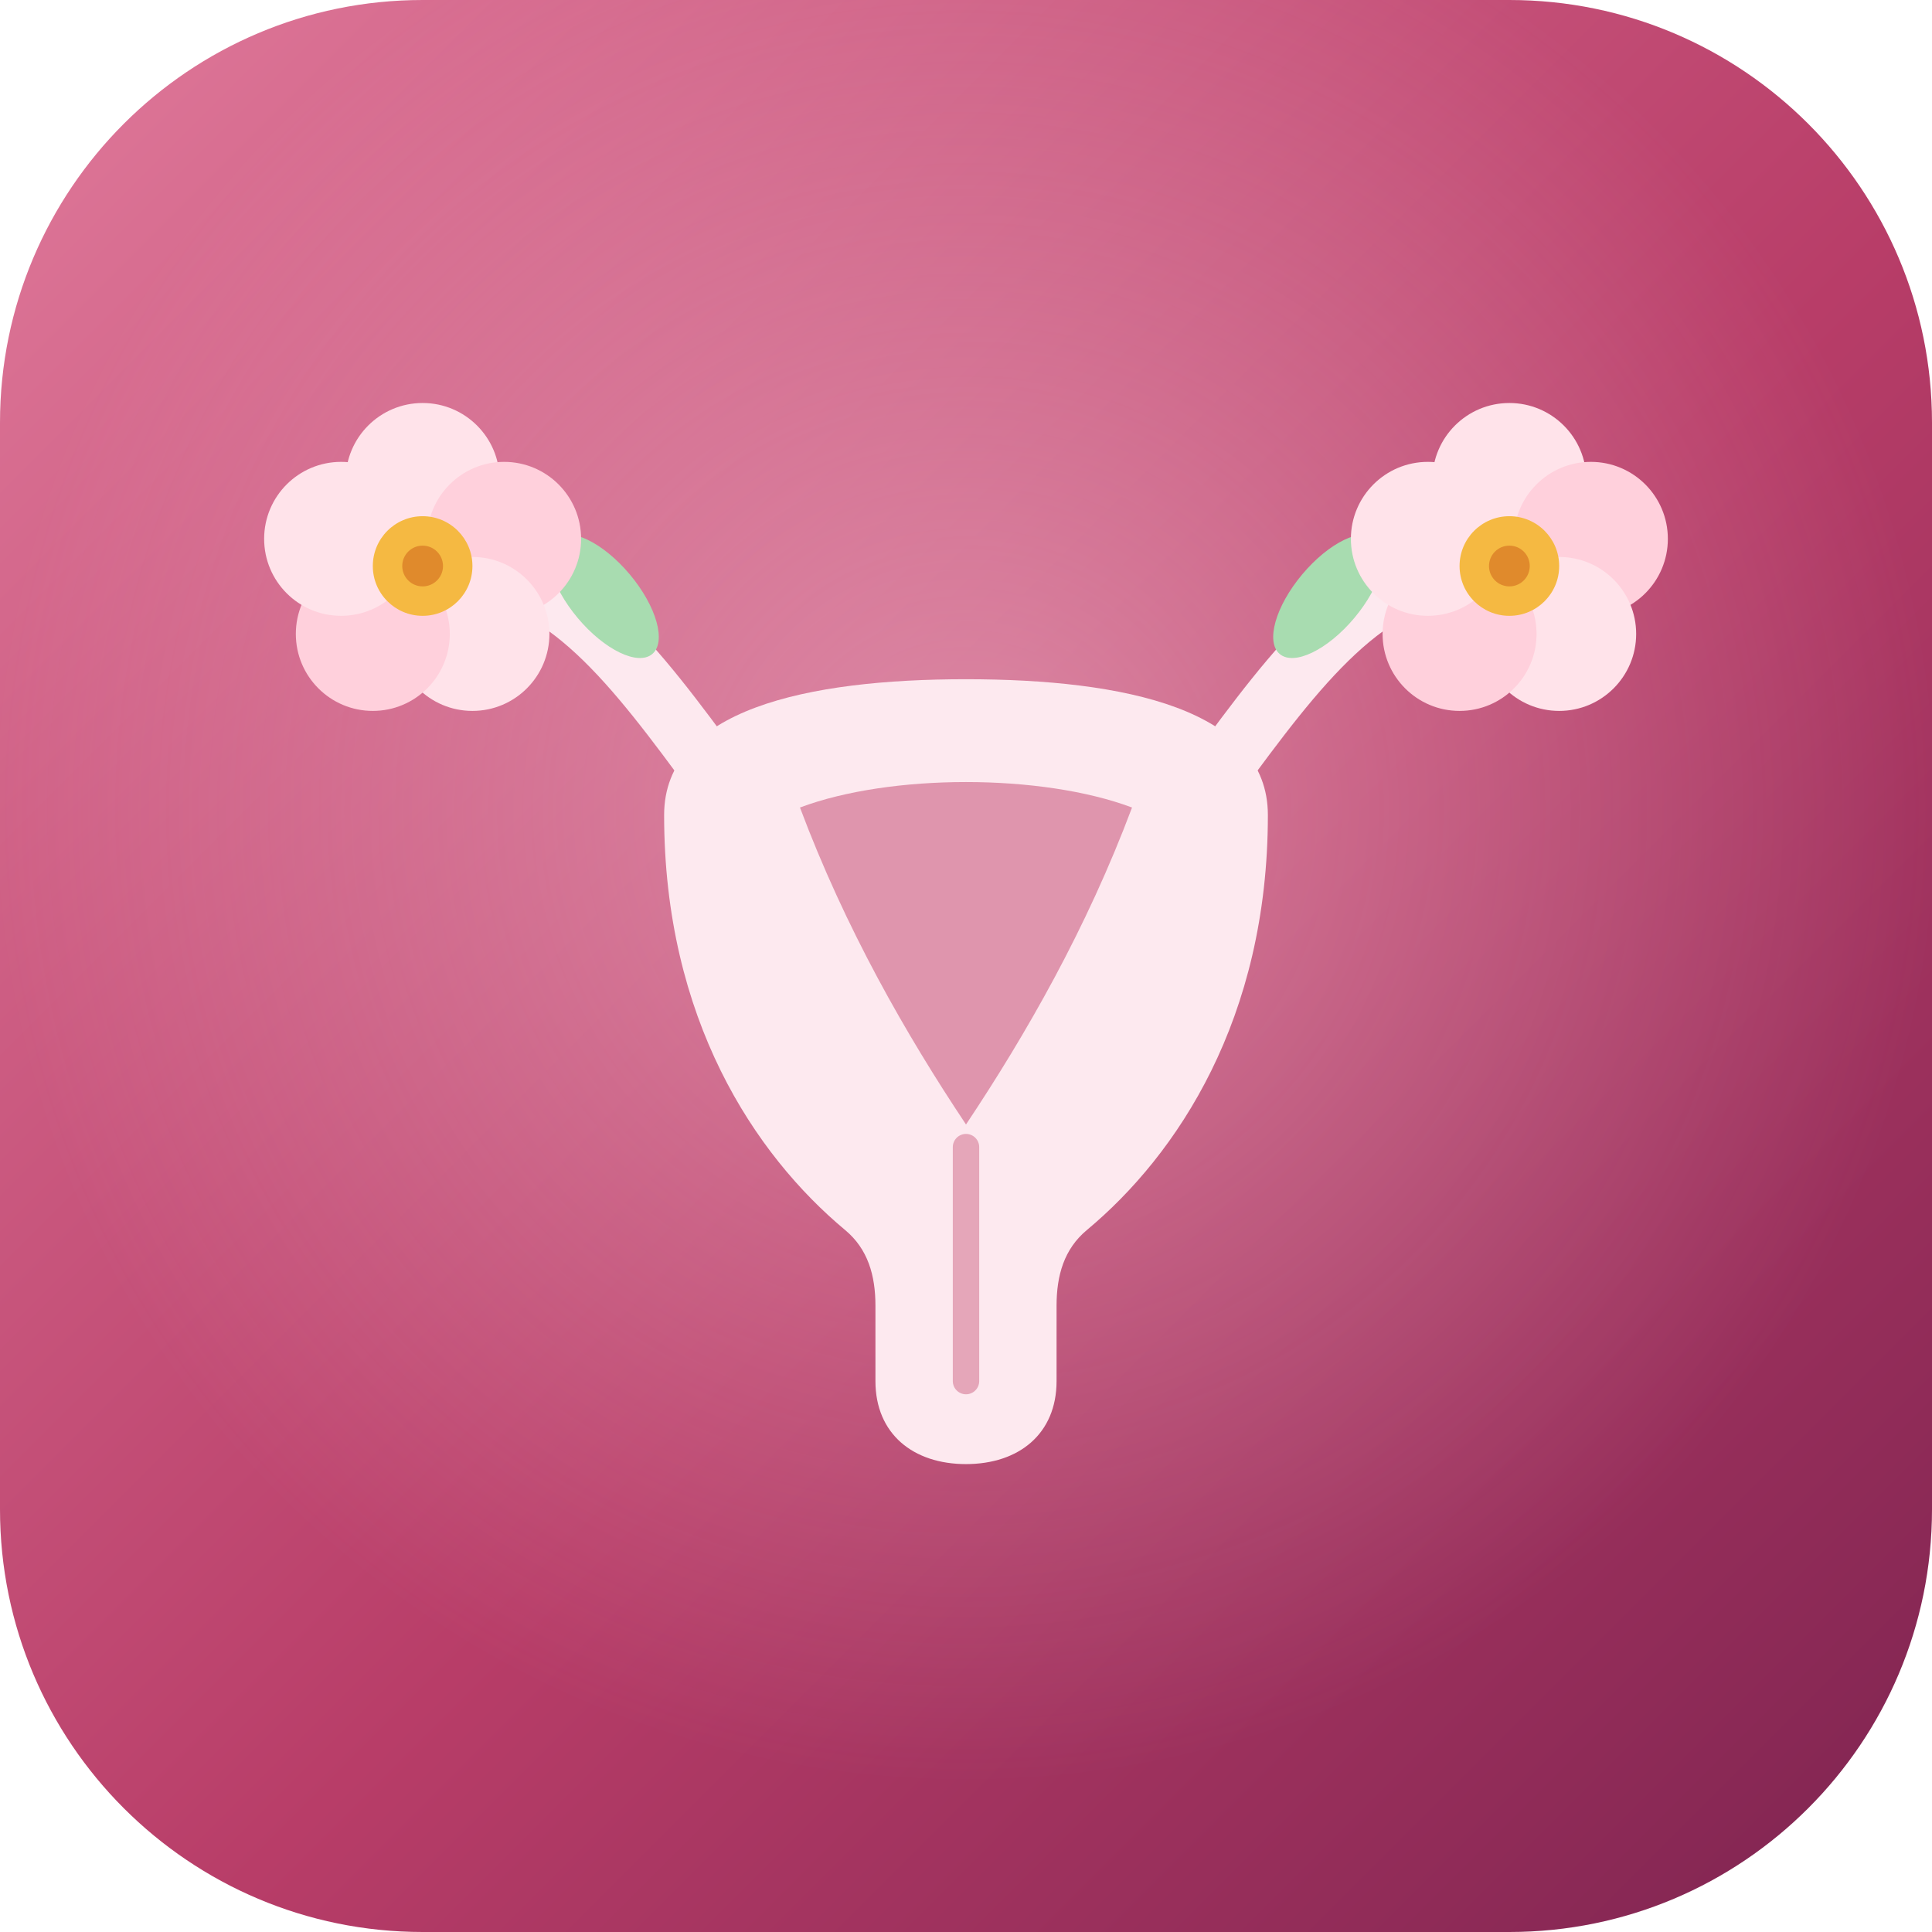
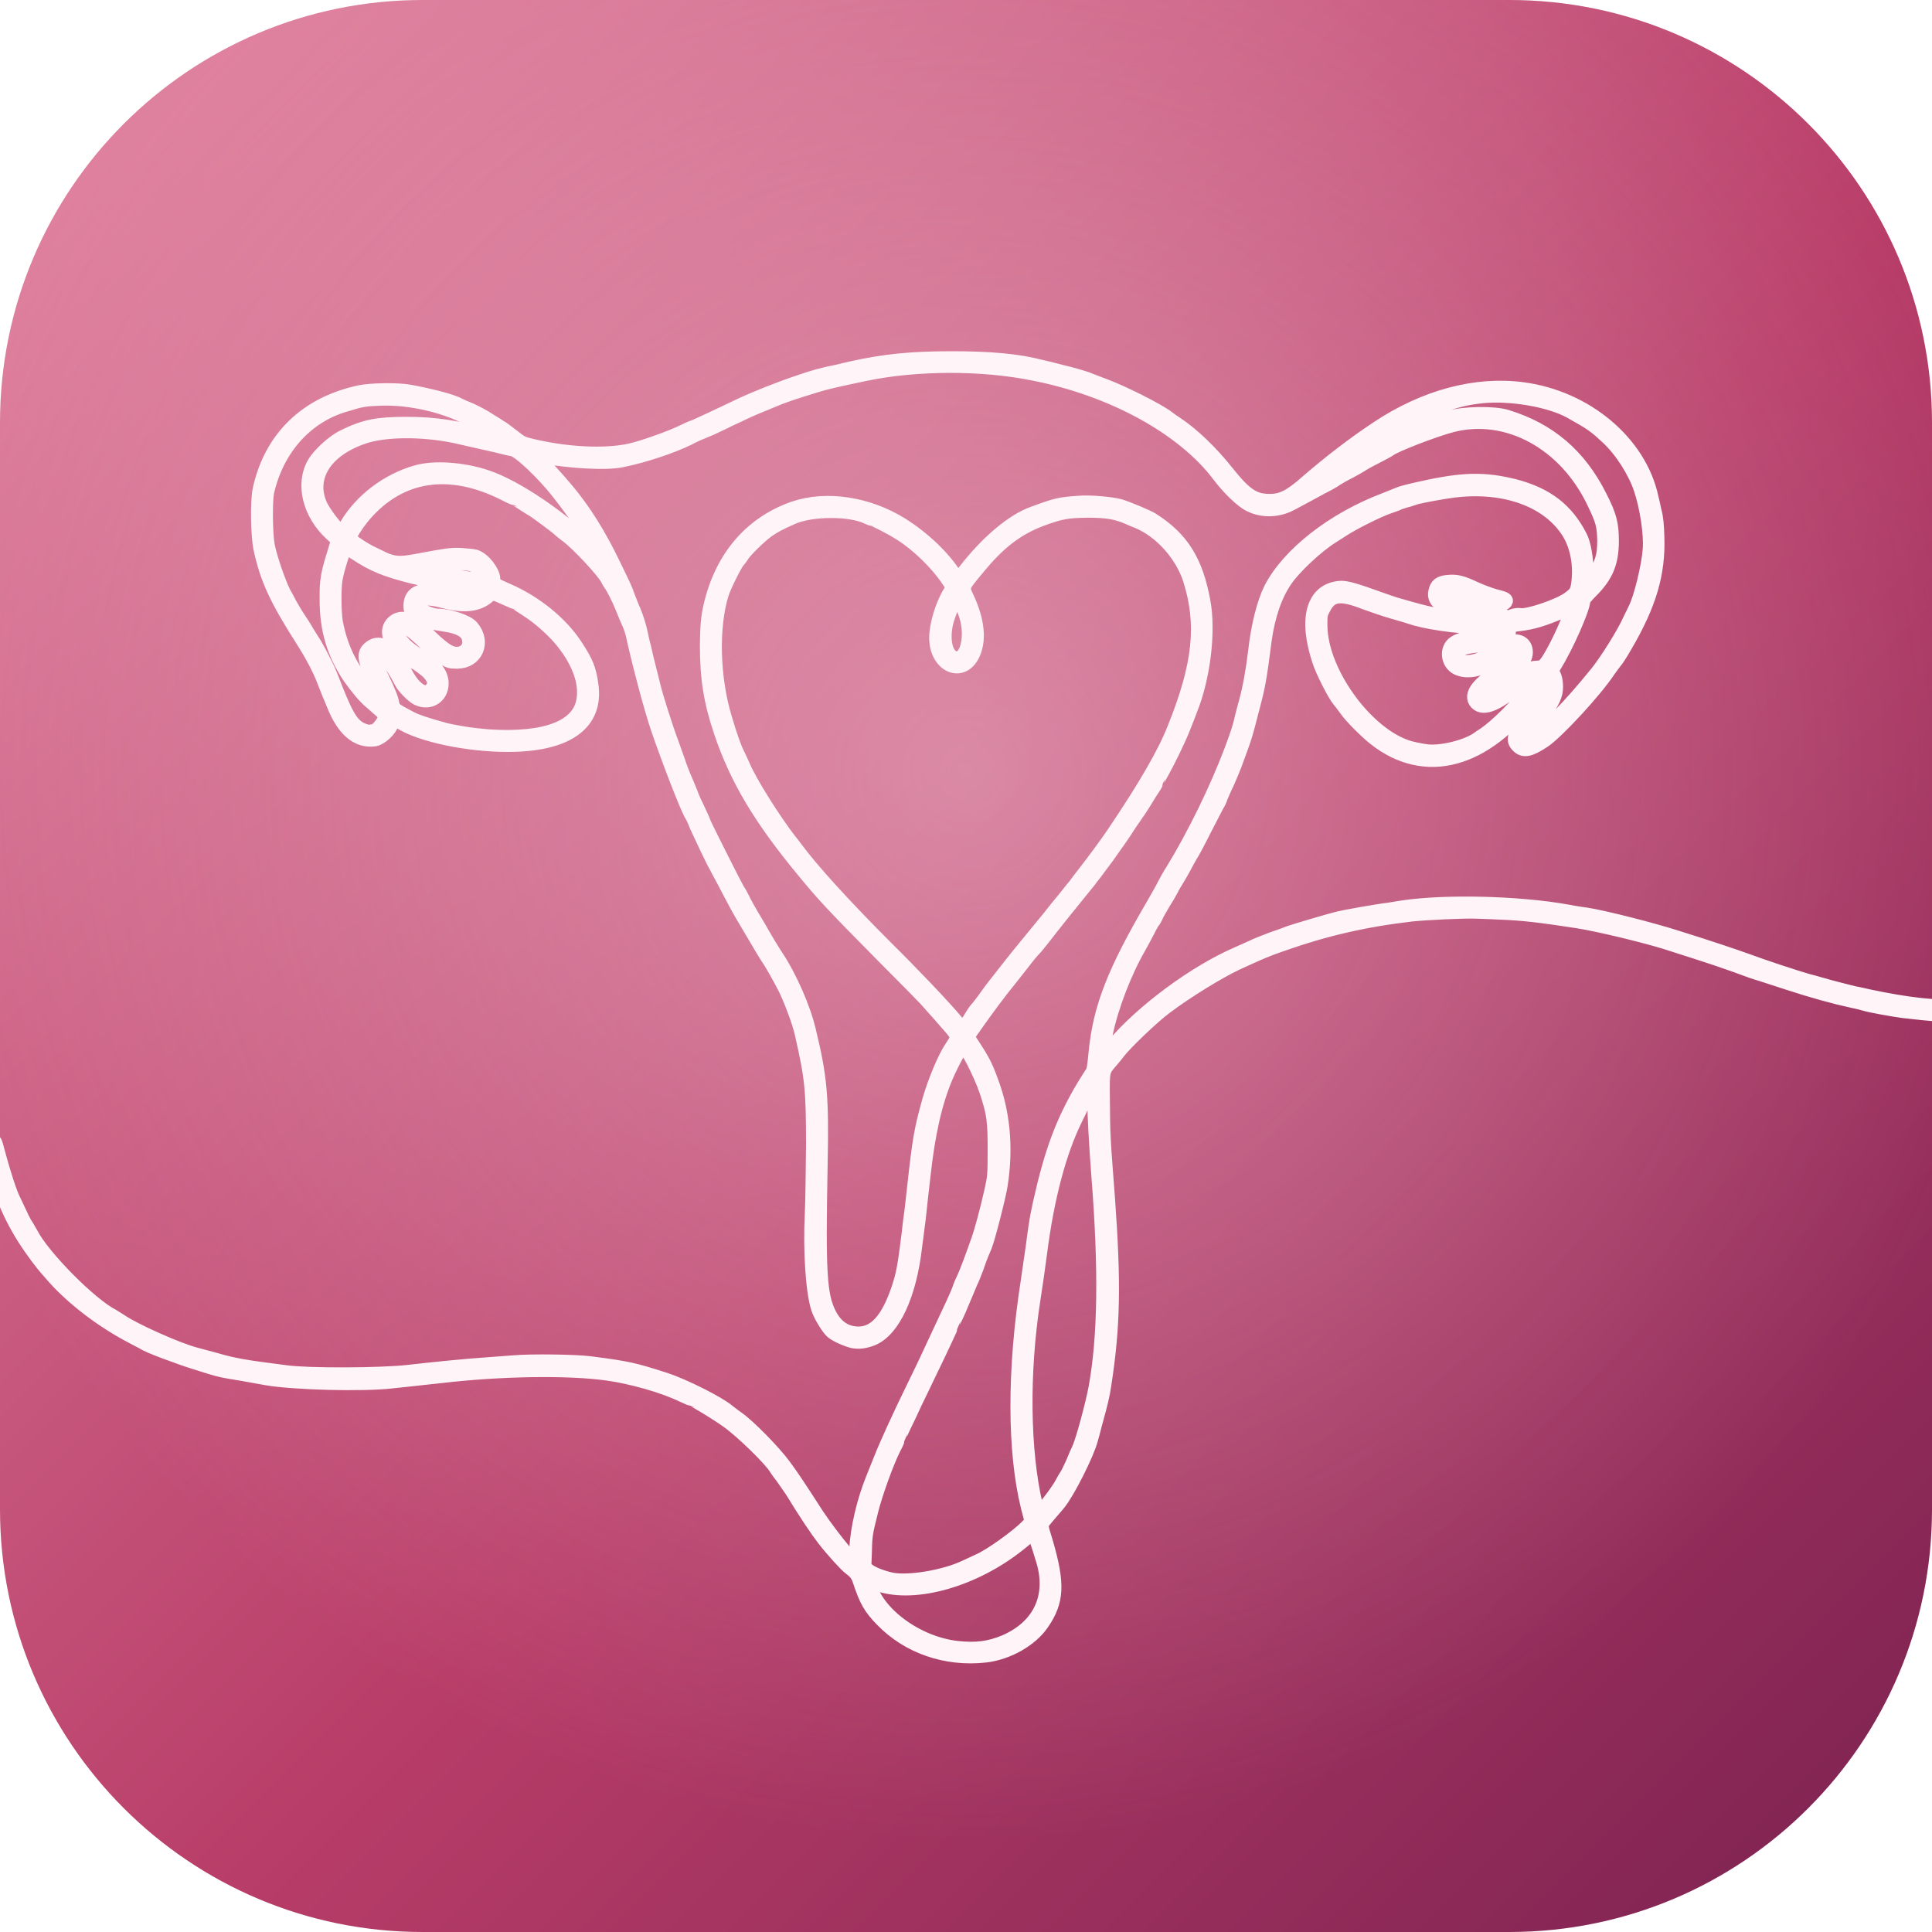
<svg xmlns="http://www.w3.org/2000/svg" viewBox="0 0 512 512">
  <defs>
    <linearGradient id="bg" x1="0" y1="0" x2="1" y2="1">
-       <stop offset="0" stop-color="#e07a9b" />
+       <stop offset="0" stop-color="#e48aa6" />
      <stop offset=".55" stop-color="#b83d68" />
-       <stop offset="1" stop-color="#7d2350" />
+       <stop offset="1" stop-color="#7a2150" />
    </linearGradient>
-     <radialGradient id="glow" cx=".5" cy=".42" r=".5">
-       <stop offset="0" stop-color="#ffd6e2" stop-opacity=".45" />
-       <stop offset="1" stop-color="#ffd6e2" stop-opacity="0" />
+     <radialGradient id="glow" cx=".5" cy=".4" r=".55">
+       <stop offset="0" stop-color="#ffe0ea" stop-opacity=".42" />
+       <stop offset="1" stop-color="#ffe0ea" stop-opacity="0" />
    </radialGradient>
-     <g id="flower">
-       <circle cx="0" cy="-19" r="17" fill="#ffe3ea" />
-       <circle cx="18" cy="-6" r="17" fill="#ffd0dc" />
-       <circle cx="11" cy="15" r="17" fill="#ffe3ea" />
-       <circle cx="-11" cy="15" r="17" fill="#ffd0dc" />
-       <circle cx="-18" cy="-6" r="17" fill="#ffe3ea" />
-       <circle r="11" fill="#f5b942" />
-       <circle r="4.5" fill="#e08a2c" />
-     </g>
  </defs>
  <rect width="512" height="512" rx="112" fill="url(#bg)" />
  <rect width="512" height="512" rx="112" fill="url(#glow)" />
  <g id="art">
-     <g fill="none" stroke="#fde9ef" stroke-width="16" stroke-linecap="round">
-       <path d="M190 206 C168 176 150 152 122 150" />
-       <path d="M322 206 C344 176 362 152 390 150" />
-     </g>
-     <g fill="#a8dcb0">
-       <ellipse cx="160" cy="158" rx="9" ry="20" transform="rotate(-40 160 158)" />
-       <ellipse cx="352" cy="158" rx="9" ry="20" transform="rotate(40 352 158)" />
-     </g>
-     <path d="M176 216 C176 188 214 180 256 180 C298 180 336 188 336 216 C336 270 312 306 288 326 C282 331 280 338 280 346 L280 366 C280 380 270 388 256 388 C242 388 232 380 232 366 L232 346 C232 338 230 331 224 326 C200 306 176 270 176 216Z" fill="#fde9ef" />
-     <path d="M212 214 C236 205 276 205 300 214 C288 246 272 274 256 298 C240 274 224 246 212 214Z" fill="#c2416b" opacity=".5" />
-     <path d="M256 304 L256 366" stroke="#c2416b" stroke-opacity=".4" stroke-width="7" stroke-linecap="round" />
-     <g transform="translate(112 150) scale(1.2)">
-       <use href="#flower" />
-     </g>
-     <g transform="translate(400 150) scale(1.2)">
-       <use href="#flower" />
+     <g transform="translate(256 262) scale(0.82) translate(-326 -214)">
+       <path fill="#fff4f7" stroke="#fff4f7" stroke-width="5" stroke-linejoin="round" fill-rule="evenodd" d="M332.2 429.3C339.3 428.5 346.8 424.3 350.4 419.0C355.3 411.9 355.5 406.4 351.7 393.2C349.7 386.5 349.5 387.7 352.9 383.6C353.9 382.5 355.2 380.9 355.8 380.2C358.8 376.5 365.0 364.2 366.2 359.5C366.4 358.8 367.0 356.7 367.4 355.0C369.4 347.8 370.0 345.3 370.5 341.8C373.4 323.0 373.6 309.1 371.7 282.5C370.9 271.6 370.6 268.5 370.3 263.0C370.1 259.8 370.0 253.6 370.0 249.2C369.9 240.3 369.9 240.5 372.9 237.0C373.6 236.2 374.6 235.0 375.1 234.3C377.2 231.5 386.2 222.9 390.1 220.0C397.1 214.7 407.4 208.4 413.3 205.6C420.7 202.2 423.2 201.1 428.2 199.4C441.8 194.6 454.6 191.6 470.0 189.8C475.1 189.3 487.2 188.7 491.2 188.9C492.6 188.9 496.1 189.1 498.8 189.2C506.1 189.5 511.3 190.1 523.7 192.0C530.6 193.1 544.7 196.5 552.2 198.8C562.6 202.1 564.3 202.7 568.3 204.0C573.0 205.6 576.7 206.9 578.2 207.5C578.7 207.7 580.9 208.5 583.0 209.1C585.1 209.8 588.9 211.0 591.3 211.8C599.5 214.5 606.8 216.5 612.8 217.8C614.3 218.1 615.9 218.5 616.5 218.7C618.4 219.3 625.9 220.6 628.8 221.0C639.1 222.2 641.6 222.3 650.6 222.3C666.4 222.3 673.9 221.3 688.5 216.9C697.3 214.3 710.8 207.3 718.1 201.5C724.4 196.5 731.9 189.2 735.0 185.0C741.7 175.8 745.9 168.4 749.3 159.2C751.1 154.5 751.2 153.5 749.9 153.7C749.4 153.8 749.0 154.3 748.6 155.4C748.3 156.3 747.7 157.7 747.4 158.4C747.0 159.2 746.3 161.0 745.7 162.5C740.2 176.3 728.4 191.4 715.7 200.6C696.9 214.1 676.6 220.3 650.8 220.3C638.7 220.3 630.5 219.4 617.7 216.7C615.9 216.3 613.8 215.8 613.0 215.7C611.3 215.3 604.7 213.6 602.0 212.8C601.0 212.5 599.2 212.0 598.0 211.7C594.7 210.8 582.6 206.8 578.7 205.3C574.6 203.8 565.0 200.6 555.7 197.7C547.6 195.1 532.2 191.2 526.5 190.3C524.1 190.0 521.3 189.5 520.3 189.3C504.8 186.5 480.9 185.9 467.0 188.0C465.8 188.2 463.9 188.5 462.7 188.7C459.1 189.1 448.6 191.0 446.5 191.5C442.2 192.6 432.9 195.4 430.8 196.1C429.5 196.6 426.8 197.6 424.7 198.3C422.6 199.1 419.8 200.2 418.4 200.9C417.0 201.5 414.9 202.5 413.7 203.0C400.1 208.9 383.2 221.4 373.8 232.5C372.0 234.6 370.5 236.3 370.4 236.3C370.1 236.3 370.6 230.4 371.0 228.3C372.8 219.7 377.1 208.5 381.6 200.7C382.3 199.5 383.5 197.2 384.3 195.7C385.1 194.1 385.9 192.6 386.2 192.3C386.4 192.1 387.1 190.9 387.6 189.7C388.2 188.6 389.2 186.9 389.8 185.9C390.4 185.0 391.5 183.1 392.2 181.8C392.8 180.5 393.6 179.3 393.8 179.0C394.0 178.7 395.0 177.0 396.0 175.2C397.0 173.3 398.0 171.5 398.3 171.0C398.7 170.5 400.8 166.6 403.0 162.2C405.3 157.8 407.2 154.0 407.4 153.8C407.5 153.6 407.9 152.9 408.1 152.1C408.4 151.4 409.3 149.2 410.3 147.2C411.2 145.2 412.2 142.7 412.6 141.7C416.3 131.6 415.8 133.2 418.5 122.8C420.4 115.6 420.7 113.6 422.3 101.3C423.4 93.5 425.6 86.9 429.0 81.9C431.9 77.6 439.3 70.7 444.3 67.6C444.8 67.3 446.2 66.4 447.6 65.5C451.1 63.2 458.4 59.6 461.8 58.3C463.5 57.7 465.3 57.1 465.8 56.8C466.4 56.6 467.7 56.1 468.7 55.9C469.7 55.6 470.9 55.2 471.5 55.0C473.4 54.5 479.8 53.3 483.7 52.8C500.1 50.8 514.3 55.9 520.9 66.3C523.8 70.9 525.0 77.4 524.0 83.7C523.6 85.9 523.2 86.5 521.0 88.1C517.8 90.5 507.5 94.0 505.1 93.5C504.4 93.4 503.4 93.5 502.4 93.9L500.8 94.5L499.0 93.3C496.7 91.8 494.9 91.2 489.7 90.3C483.8 89.3 482.2 88.8 481.0 87.7C479.8 86.5 479.8 85.7 481.1 85.0C482.2 84.4 485.2 84.9 488.3 86.4C493.9 89.0 494.8 89.3 497.1 89.5C498.7 89.7 499.3 89.6 499.8 89.2C500.8 88.5 500.3 88.2 497.1 87.4C495.5 87.0 492.6 85.9 490.6 85.0C486.1 82.9 484.5 82.5 481.7 82.8C479.3 83.0 478.3 83.7 477.9 85.8C477.2 88.9 480.5 91.1 487.7 92.2C494.3 93.2 496.8 94.0 496.0 94.8C495.8 95.0 494.0 95.0 489.3 94.7C481.4 94.3 477.0 93.5 469.2 91.3C467.9 90.9 466.0 90.4 465.0 90.1C464.0 89.8 461.6 89.0 459.7 88.3C451.7 85.4 448.9 84.6 447.0 84.7C438.4 85.3 435.8 94.4 440.4 108.1C441.4 111.3 445.4 119.1 446.8 120.7C447.2 121.1 448.2 122.5 449.1 123.7C450.6 125.9 455.6 130.9 458.3 133.0C474.4 145.7 493.7 140.5 509.4 119.3C512.9 114.5 513.3 114.0 513.9 114.2C514.3 114.4 514.4 114.8 514.3 116.7C514.1 119.6 512.9 121.6 508.5 126.2C503.4 131.6 502.6 133.5 504.6 135.4C506.3 137.1 508.3 136.6 512.8 133.6C517.2 130.5 529.3 117.4 533.5 111.0C534.2 110.0 535.1 108.8 535.5 108.3C535.9 107.9 537.5 105.5 538.9 103.0C546.7 89.7 549.6 79.7 549.2 68.1C549.1 64.3 548.9 61.9 548.3 59.7C547.9 57.9 547.5 56.0 547.3 55.3C543.5 37.7 526.3 23.2 505.9 20.5C490.8 18.5 474.3 22.9 459.0 33.1C451.2 38.3 443.8 44.0 436.5 50.3C431.0 55.2 428.0 56.7 424.0 56.6C418.9 56.6 416.0 54.6 410.1 47.2C405.2 41.0 399.0 35.0 393.8 31.6C392.9 31.0 391.7 30.2 391.1 29.7C388.2 27.4 376.5 21.5 370.5 19.3C368.5 18.5 365.9 17.6 364.8 17.1C363.6 16.7 360.3 15.7 357.3 15.0C354.3 14.2 351.0 13.4 350.0 13.2C342.7 11.3 334.0 10.5 321.3 10.5C308.1 10.5 299.6 11.4 289.2 13.7C287.5 14.1 285.6 14.5 285.0 14.7C279.5 15.8 277.0 16.5 271.8 18.3C265.8 20.3 257.5 23.6 252.5 26.0C246.5 28.9 238.3 32.7 238.1 32.7C238.0 32.7 236.5 33.3 234.9 34.1C230.4 36.3 221.2 39.5 217.5 40.3C209.4 42.1 197.1 41.5 185.7 38.8C182.4 38.0 182.2 37.9 179.2 35.5C177.5 34.2 175.8 32.9 175.3 32.7C174.9 32.4 173.3 31.4 171.8 30.5C170.4 29.5 167.7 28.1 166.0 27.3C164.3 26.6 162.2 25.7 161.5 25.3C158.9 24.1 153.1 22.6 146.2 21.3C142.6 20.6 133.5 20.7 130.0 21.5C112.9 25.2 101.7 36.1 98.0 52.5C97.1 56.1 97.3 68.1 98.3 72.2C100.4 81.6 103.3 88.0 112.0 101.6C114.8 106.0 117.2 110.5 118.7 114.4C119.4 116.3 120.2 118.1 120.3 118.5C120.5 118.9 121.1 120.3 121.7 121.8C124.9 130.1 129.4 134.0 134.9 133.2C136.8 132.9 139.8 130.0 140.2 128.2C140.5 126.3 141.0 126.2 143.2 127.6C149.7 131.8 164.8 135.0 177.9 135.0C196.9 135.0 206.5 128.2 204.7 115.8C204.0 110.8 203.1 108.6 199.7 103.4C195.0 96.1 186.6 89.3 177.5 85.4C173.2 83.5 173.0 83.4 173.0 81.7C173.0 79.4 169.9 75.4 167.4 74.6C166.7 74.4 164.7 74.2 163.0 74.1C159.8 73.9 158.5 74.1 148.3 76.0C143.1 77.0 141.0 76.8 137.8 75.4C137.5 75.2 135.9 74.5 134.3 73.7C131.4 72.4 126.8 69.3 126.5 68.5C126.2 67.9 129.0 63.5 131.4 60.7C143.0 47.3 159.0 44.8 176.9 53.8C178.6 54.7 180.0 55.3 180.2 55.3C180.3 55.3 181.4 56.0 182.6 56.8C183.8 57.6 185.4 58.6 186.1 59.0C187.6 59.9 194.3 64.9 194.8 65.5C195.0 65.7 196.1 66.6 197.2 67.4C200.9 70.2 209.1 79.0 210.4 81.6C210.6 82.1 211.0 82.7 211.2 83.0C212.0 84.0 214.1 88.1 215.1 90.7C215.8 92.3 216.5 94.2 216.9 95.0C218.0 97.4 218.4 98.7 219.0 101.7C221.3 111.7 224.4 123.2 226.5 129.5C229.8 139.3 236.2 155.8 237.5 157.8C237.8 158.2 238.5 159.7 239.1 161.3C240.3 163.9 244.7 173.3 245.4 174.3C245.5 174.6 246.6 176.6 247.8 178.8C251.2 185.4 253.4 189.4 254.7 191.5C255.9 193.5 257.9 196.9 260.5 201.3C261.2 202.5 262.2 204.0 262.5 204.5C263.2 205.4 266.4 211.1 267.7 213.7C269.5 217.3 272.3 224.7 273.1 228.3C276.4 242.8 276.8 246.3 276.8 264.8C276.7 272.9 276.6 282.8 276.4 286.9C275.8 298.7 276.7 312.1 278.4 317.2C279.0 319.3 281.7 323.7 282.9 324.7C284.0 325.7 287.4 327.2 289.4 327.7C291.5 328.1 293.4 327.8 295.7 326.9C302.3 324.1 307.5 313.0 309.3 297.5C309.5 296.2 310.0 292.0 310.5 288.2C310.9 284.3 311.6 278.2 312.0 274.7C313.5 260.9 315.8 250.6 319.4 242.2C321.4 237.6 324.5 232.0 325.0 232.0C326.1 232.0 330.8 241.2 332.8 247.0C335.2 254.3 335.5 256.5 335.5 266.3C335.5 274.6 335.4 274.9 334.4 279.5C332.9 286.1 331.2 292.4 330.2 295.2C327.8 302.0 326.3 305.9 325.6 307.4C325.1 308.4 324.3 310.2 323.9 311.5C323.0 313.8 322.2 315.5 316.8 327.0C313.2 334.8 311.9 337.5 309.3 342.8C304.7 352.2 300.4 361.6 298.6 366.2C297.9 368.0 296.7 370.9 296.0 372.7C293.2 379.6 291.0 388.9 290.8 395.2C290.7 397.7 290.5 399.7 290.3 399.7C289.1 399.7 280.2 388.5 275.9 381.5C272.6 376.4 269.4 371.5 267.0 368.3C263.7 363.8 255.5 355.5 252.2 353.2C250.9 352.3 249.5 351.2 249.0 350.8C246.0 348.2 234.6 342.5 228.8 340.6C218.2 337.2 216.7 336.9 204.5 335.3C199.9 334.7 185.5 334.5 179.8 335.0C177.1 335.2 172.9 335.5 170.5 335.7C164.5 336.1 153.4 337.2 145.7 338.1C136.7 339.1 113.5 339.2 106.2 338.2C92.8 336.5 89.3 335.9 83.5 334.2C81.3 333.6 78.3 332.8 76.8 332.4C70.9 330.8 57.4 324.8 52.8 321.7C51.9 321.1 50.7 320.4 50.1 320.0C42.8 316.3 27.5 300.8 23.7 293.4C23.3 292.7 22.6 291.5 22.2 290.8C21.4 289.7 20.9 288.6 17.9 282.2C16.7 279.8 14.7 273.5 13.0 267.2C11.9 263.1 12.0 263.2 11.0 263.5C9.9 263.9 10.2 266.0 12.6 274.0C15.8 284.4 19.6 292.0 26.1 300.7C27.4 302.4 28.6 303.9 28.7 304.0C28.8 304.1 30.1 305.6 31.6 307.3C38.0 314.4 47.3 321.4 56.7 326.3C58.6 327.3 60.3 328.2 60.5 328.3C61.6 329.2 71.8 333.0 77.3 334.7C85.5 337.3 85.0 337.1 92.2 338.3C95.5 338.9 99.0 339.5 100.0 339.7C108.7 341.2 131.1 341.8 140.5 340.7C146.4 340.1 153.1 339.3 156.2 339.0C175.8 336.7 197.7 336.4 210.3 338.2C218.1 339.3 228.3 342.2 234.3 345.1C236.2 345.9 237.8 346.7 237.9 346.7C238.4 346.7 245.5 351.0 249.0 353.5C253.7 356.8 263.3 366.2 264.8 368.9C265.0 369.2 265.8 370.4 266.7 371.5C267.5 372.6 268.9 374.7 269.9 376.1C274.6 383.8 278.0 388.8 280.3 391.8C283.1 395.4 287.3 400.0 288.6 401.0C290.6 402.5 291.2 403.3 292.0 405.7C294.0 411.7 295.3 414.0 299.0 417.8C307.4 426.5 319.6 430.7 332.2 429.3ZM323.0 427.3C309.9 425.8 296.7 416.0 294.4 406.1C294.2 405.1 294.1 405.1 298.0 406.4C309.8 410.2 328.6 404.8 342.8 393.5C344.5 392.2 346.2 390.7 346.6 390.2C347.1 389.7 347.6 389.3 347.8 389.3C348.1 389.3 349.3 392.7 351.2 399.0C354.6 410.6 350.0 420.4 338.7 425.3C333.7 427.4 329.3 428.0 323.0 427.3ZM301.9 405.2C298.6 404.5 295.2 403.1 294.0 402.0L292.9 401.0L293.1 395.7C293.2 390.5 293.4 389.7 295.2 382.5C296.5 377.3 300.0 367.5 302.3 362.8C303.3 360.9 304.0 359.3 304.0 359.2C304.0 359.1 304.8 357.3 305.8 355.2C306.8 353.2 308.4 349.8 309.3 347.8C310.3 345.8 312.1 342.0 313.4 339.3C317.3 331.3 321.3 322.7 321.3 322.5C321.3 322.4 321.9 321.2 322.6 319.8C323.3 318.3 324.2 316.3 324.6 315.2C325.6 312.9 326.5 310.7 327.3 308.8C327.7 308.1 328.5 306.0 329.2 304.2C330.4 300.6 331.2 298.8 331.9 297.2C332.9 294.8 336.4 281.2 337.0 277.3C338.7 266.3 337.9 255.8 334.8 246.4C332.5 239.7 331.6 237.8 327.7 231.9C326.0 229.2 325.9 229.9 329.2 225.2C332.8 220.1 336.2 215.5 340.4 210.3C341.4 209.1 343.2 206.7 344.5 205.1C345.7 203.5 347.3 201.6 347.9 201.0C348.5 200.4 349.6 199.0 350.4 198.0C352.8 194.8 364.0 180.9 365.6 179.0C365.8 178.7 366.7 177.5 367.6 176.4C368.5 175.2 370.0 173.1 371.1 171.7C373.4 168.5 377.1 163.3 378.8 160.5C379.6 159.4 380.6 157.9 381.0 157.3C381.5 156.7 382.7 154.8 383.7 153.2C384.7 151.5 385.9 149.6 386.4 148.9C386.9 148.2 387.3 147.4 387.3 147.3C387.3 147.2 388.1 145.8 389.0 144.2C391.2 140.3 394.8 132.9 396.2 129.2C396.9 127.5 397.8 125.1 398.3 123.8C402.5 113.4 404.3 98.6 402.5 88.9C400.1 75.9 395.6 68.7 386.0 62.6C384.6 61.7 378.1 59.0 375.8 58.3C373.0 57.5 365.9 56.9 362.6 57.2C356.4 57.6 355.2 57.9 347.9 60.6C341.3 62.9 333.0 69.9 325.9 79.1C324.6 80.7 323.5 82.0 323.3 82.0C323.2 82.0 322.7 81.4 322.2 80.6C318.7 75.0 312.3 68.8 305.2 64.3C294.4 57.5 280.9 55.4 270.4 59.0C256.1 64.0 246.6 75.6 243.3 92.0C242.7 95.3 242.6 96.9 242.5 103.2C242.5 113.7 243.7 121.2 247.0 131.0C252.1 146.1 259.7 158.9 273.7 175.8C280.1 183.6 282.8 186.5 298.8 202.7C305.6 209.5 312.1 216.1 313.2 217.3C315.7 220.1 318.8 223.6 320.7 225.8C323.8 229.3 323.8 229.7 321.8 232.7C319.4 236.1 316.2 243.8 314.4 250.0C311.7 259.6 311.2 262.6 309.5 277.9C309.2 280.4 308.9 283.6 308.7 285.1C308.5 286.6 308.0 290.2 307.7 293.2C306.4 303.7 305.9 306.5 304.3 311.2C301.0 321.0 296.8 325.7 291.3 325.7C287.1 325.7 283.9 323.6 281.7 319.4C278.5 313.1 278.1 305.9 278.8 270.0C279.2 249.1 278.7 242.8 275.0 227.6C273.3 220.3 268.8 210.2 264.7 204.0C264.0 203.0 262.7 200.8 261.7 199.2C260.7 197.5 259.4 195.3 258.8 194.2C255.1 188.0 254.4 186.7 253.7 185.2C253.2 184.2 252.5 182.9 252.0 182.2C251.0 180.5 242.0 162.6 241.3 161.0C241.1 160.4 240.1 158.1 239.1 156.0C238.1 154.0 237.3 152.2 237.3 152.1C237.3 152.0 236.5 150.0 235.5 147.6C234.4 145.2 233.2 142.0 232.8 140.7C232.3 139.3 231.4 136.7 230.7 134.8C229.1 130.7 225.6 119.7 224.8 116.3C224.5 115.0 223.8 112.3 223.3 110.3C222.8 108.4 222.3 106.3 222.2 105.7C222.0 105.0 221.8 104.0 221.7 103.5C221.5 103.0 221.1 101.3 220.8 99.8C220.2 96.8 219.2 93.8 218.3 91.7C217.9 90.9 217.2 89.0 216.6 87.5C215.6 84.7 215.4 84.3 212.0 77.3C207.2 67.3 202.4 59.7 196.9 53.1C193.8 49.4 188.9 44.0 187.8 43.2C187.2 42.7 186.7 42.1 186.7 41.8C186.7 41.2 186.5 41.3 188.7 41.7C198.0 43.4 209.8 44.1 214.8 43.0C221.8 41.6 230.8 38.6 236.3 35.9C237.6 35.2 239.7 34.2 241.1 33.7C242.4 33.2 244.6 32.2 246.0 31.5C247.4 30.8 249.0 30.1 249.5 29.8C250.0 29.6 252.3 28.5 254.4 27.5C256.6 26.5 258.4 25.7 258.5 25.7C258.6 25.7 260.7 24.8 263.1 23.8C267.1 22.1 269.8 21.2 278.0 18.7C280.8 17.8 284.6 17.0 293.5 15.1C310.1 11.7 330.9 11.6 347.8 15.0C373.4 20.0 396.4 32.6 408.0 48.0C410.9 51.9 415.4 56.3 417.8 57.4C421.7 59.4 426.6 59.3 430.7 57.2C433.5 55.7 437.3 53.7 439.8 52.3C440.9 51.7 442.4 50.9 443.2 50.5C443.9 50.1 445.0 49.5 445.5 49.1C446.1 48.7 448.0 47.6 449.8 46.7C451.7 45.7 453.4 44.7 453.7 44.5C453.9 44.3 456.0 43.1 458.2 42.0C460.4 40.9 462.3 39.8 462.5 39.7C464.2 38.2 477.3 33.2 483.0 31.7C501.0 27.1 519.9 37.4 529.1 56.7C532.1 62.9 532.4 64.4 532.5 69.3C532.5 74.0 531.8 76.5 529.4 80.1C526.7 84.4 526.3 84.3 526.3 79.2C526.3 75.0 525.5 70.3 524.3 68.0C519.9 59.4 513.5 54.5 503.2 51.8C493.5 49.4 486.7 49.5 473.3 52.5C470.0 53.2 466.9 54.0 466.2 54.3C465.8 54.5 463.7 55.3 461.5 56.2C444.8 62.5 430.4 73.8 424.7 84.9C422.5 89.3 420.6 96.8 419.7 104.8C419.0 110.8 417.9 117.0 416.7 121.3C416.3 122.7 415.8 124.7 415.5 125.8C414.6 129.8 414.3 130.7 411.9 137.2C407.2 149.6 400.0 164.4 392.9 176.0C392.1 177.2 391.0 179.2 390.3 180.5C389.7 181.8 388.0 184.7 386.7 187.0C374.0 208.7 369.5 220.3 368.1 234.8C367.8 238.3 367.4 240.7 367.2 241.0C366.9 241.3 365.7 243.3 364.3 245.5C357.5 256.9 353.9 266.5 350.2 283.0C349.2 287.6 349.0 288.7 348.3 293.7C347.7 298.5 347.2 301.4 346.2 308.5C341.7 337.3 341.8 363.6 346.2 381.4L347.5 386.4L346.0 387.9C342.7 391.3 334.0 397.5 330.3 399.1C329.7 399.4 327.7 400.3 326.0 401.1C319.1 404.4 307.5 406.3 301.9 405.2ZM348.3 380.9C344.2 363.4 343.9 338.2 347.5 314.8C348.4 309.0 349.0 304.8 349.7 299.5C352.0 281.4 356.0 266.5 361.2 256.0C362.2 253.9 363.2 252.0 363.3 251.6C363.9 250.2 366.8 245.6 367.3 245.4C367.6 245.3 367.7 246.4 367.7 250.1C367.7 254.5 368.2 263.8 369.0 274.3C371.4 304.6 371.1 326.5 368.1 343.0C367.1 348.4 364.0 359.9 362.7 362.8C362.3 363.6 361.4 365.6 360.7 367.4C359.9 369.2 359.0 371.0 358.7 371.4C358.4 371.8 357.8 372.9 357.3 373.8C355.9 376.6 350.1 384.0 349.4 384.0C349.2 384.0 348.7 382.6 348.3 380.9ZM322.7 224.8C318.7 220.0 308.8 209.6 299.8 200.7C286.4 187.3 275.6 175.4 270.8 168.8C270.2 168.0 269.2 166.7 268.7 166.1C263.6 159.5 256.0 147.4 253.8 142.2C253.3 141.1 252.5 139.3 252.0 138.3C251.0 136.4 249.6 132.5 247.9 126.7C243.9 113.6 243.5 96.9 246.9 86.2C247.6 83.9 251.2 76.7 252.1 75.7C252.5 75.2 253.2 74.4 253.5 73.8C254.6 72.1 259.1 67.7 261.7 65.8C264.0 64.2 265.5 63.4 269.8 61.5C276.1 58.7 288.9 58.7 294.4 61.5C295.0 61.8 295.6 62.0 295.8 62.0C296.4 62.0 302.6 65.2 305.0 66.8C310.6 70.3 316.8 76.4 320.3 81.6C321.0 82.6 321.6 83.6 321.8 83.8C322.0 84.1 321.8 84.8 321.1 85.9C318.5 90.1 316.6 96.6 316.6 100.6C316.6 109.2 324.4 112.9 327.9 106.1C330.2 101.5 329.6 95.2 326.1 87.7C324.4 84.0 324.3 84.3 329.8 77.7C336.5 69.5 342.5 65.0 350.2 62.1C356.4 59.8 358.6 59.4 365.1 59.3C371.6 59.3 374.5 59.8 378.5 61.5C379.1 61.8 380.5 62.4 381.6 62.8C389.1 65.9 396.0 73.6 398.6 81.7C403.2 96.2 401.8 109.4 393.6 129.8C390.3 138.2 384.0 149.0 373.8 164.1C372.0 166.8 367.8 172.5 364.7 176.5C363.3 178.3 361.9 180.1 361.5 180.7C361.1 181.2 359.6 183.0 358.2 184.8C356.7 186.6 354.4 189.4 353.2 191.0C351.0 193.7 347.4 198.1 344.1 202.1C343.3 203.1 341.8 204.9 340.8 206.2C339.8 207.5 337.9 209.9 336.5 211.7C335.1 213.4 333.1 216.1 332.0 217.7C330.8 219.2 329.8 220.7 329.5 220.8C329.3 221.0 328.6 222.1 327.9 223.2C327.3 224.3 326.3 225.7 325.8 226.3L324.8 227.4L322.7 224.8ZM474.2 137.4C473.8 137.4 472.3 137.1 470.9 136.8C456.7 134.1 440.3 112.5 440.3 96.5C440.3 93.4 440.3 93.0 441.3 91.1C443.7 86.3 446.8 85.8 455.0 89.0C457.5 89.9 461.5 91.3 464.0 92.0C466.5 92.7 469.8 93.7 471.3 94.2C477.4 95.9 488.1 97.2 495.2 96.9L498.8 96.8L498.9 97.7C499.1 99.4 495.8 100.7 491.1 100.7C488.6 100.7 485.8 101.3 484.1 102.4C481.4 104.1 481.8 108.7 484.9 110.2C488.4 111.8 493.2 110.6 498.4 106.7C500.7 105.0 502.1 104.3 503.3 104.3C506.3 104.3 503.6 108.6 499.0 111.2C491.9 115.3 488.9 119.2 491.2 121.5C493.3 123.7 497.9 121.7 505.0 115.5C507.1 113.7 509.0 112.7 510.2 112.7C511.3 112.7 511.2 113.1 509.6 115.3C508.8 116.3 507.8 117.7 507.4 118.3C504.5 122.5 497.7 129.3 493.7 132.0C493.0 132.4 491.9 133.2 491.2 133.7C487.0 136.4 478.3 138.3 474.2 137.4ZM506.1 133.5C505.8 132.3 506.6 131.1 509.8 128.0C513.5 124.4 515.8 120.8 516.3 118.2C516.7 116.1 516.3 113.2 515.5 112.3C514.8 111.6 514.9 111.3 516.0 109.5C519.9 103.2 525.3 91.0 525.3 88.4C525.3 88.1 526.5 86.7 527.8 85.4C532.7 80.5 534.5 76.3 534.5 69.3C534.5 63.8 533.8 61.2 530.7 55.1C524.1 41.9 514.4 33.6 500.7 29.4C496.6 28.1 486.8 28.3 482.0 29.7C470.6 32.9 466.9 34.6 450.0 44.0C448.3 45.0 446.2 46.2 445.3 46.7C444.4 47.3 443.8 47.5 443.7 47.3C443.7 47.1 443.7 46.9 443.7 46.9C444.1 46.5 451.7 40.9 453.5 39.6C454.7 38.7 456.2 37.7 456.8 37.4C457.5 37.1 458.0 36.8 458.0 36.6C458.0 36.5 459.2 35.7 460.6 34.8C462.0 33.9 463.9 32.7 464.9 32.1C467.1 30.7 475.6 26.6 478.2 25.8C484.7 23.6 487.9 22.8 493.0 22.3C502.1 21.4 514.9 23.6 521.5 27.3C528.6 31.3 529.3 31.8 533.6 35.8C538.1 40.0 542.4 46.8 544.3 52.5C546.3 58.5 547.6 67.2 547.2 72.1C546.8 77.6 544.2 88.1 542.5 91.3C542.3 91.8 541.5 93.4 540.8 94.8C538.9 99.2 533.1 108.4 530.0 112.2C521.1 123.2 513.6 130.8 509.1 133.3C507.0 134.5 506.4 134.6 506.1 133.5ZM171.7 132.7C169.4 132.5 166.5 132.2 165.2 132.0C161.4 131.4 157.6 130.7 156.7 130.3C156.2 130.2 154.5 129.7 152.8 129.2C148.6 127.9 147.5 127.5 144.1 125.6C140.9 123.9 140.6 123.5 140.2 121.1C140.1 120.5 139.0 117.7 137.7 115.0C134.1 107.4 133.8 106.0 135.2 105.5C137.2 104.7 140.2 108.0 143.7 114.8C144.5 116.4 147.3 119.2 148.8 120.0C152.6 121.8 156.3 119.5 156.3 115.3C156.3 112.3 153.9 109.2 149.4 106.7C143.5 103.4 140.3 98.8 142.8 97.1C144.4 96.1 146.7 97.5 151.7 102.4C153.0 103.7 155.3 105.6 156.6 106.5C159.0 108.0 159.2 108.1 161.5 108.1C167.5 108.1 170.1 102.0 166.1 97.3C164.7 95.6 158.9 93.7 155.3 93.7C153.8 93.7 150.7 92.6 149.5 91.6C148.4 90.7 148.4 89.8 149.6 88.6C150.9 87.4 152.7 87.4 157.4 88.6C164.0 90.3 168.4 89.7 171.5 86.9C172.5 86.0 172.9 85.8 173.5 86.0C174.8 86.5 176.8 87.4 178.6 88.2C179.6 88.6 180.4 89.0 180.5 89.0C180.6 89.0 181.3 89.4 182.1 90.0C182.9 90.5 184.2 91.3 185.0 91.9C187.9 93.7 192.4 97.7 194.9 100.6C200.8 107.5 203.6 114.7 202.6 120.7C201.2 129.7 190.2 133.9 171.7 132.7ZM131.9 131.0C127.8 129.7 126.1 127.2 122.1 117.2C120.9 114.0 119.5 110.6 118.9 109.5C117.3 106.3 116.0 103.9 115.4 102.9C115.1 102.4 114.0 100.7 113.0 99.1C112.1 97.5 110.7 95.3 110.0 94.3C109.3 93.3 108.2 91.4 107.4 90.0C106.7 88.6 105.8 87.0 105.5 86.5C103.8 83.2 101.0 75.3 100.1 70.8C99.4 67.0 99.3 56.5 99.9 53.5C103.1 39.4 112.5 28.8 125.3 25.1C130.8 23.4 131.7 23.3 136.8 23.1C145.2 22.8 155.0 24.8 162.6 28.2C168.2 30.7 169.3 31.3 174.2 34.6C176.7 36.2 176.4 36.8 173.4 36.0C161.0 32.7 154.3 31.7 145.1 31.7C135.8 31.7 131.7 32.5 125.0 35.8C121.8 37.3 117.2 41.5 115.5 44.4C111.7 51.0 114.1 60.5 121.1 66.9C123.5 69.1 123.4 68.8 122.3 72.4C120.0 79.7 119.5 82.0 119.6 88.2C119.6 98.0 121.9 105.6 127.0 113.2C129.0 116.1 132.1 119.8 133.5 120.9C134.2 121.5 135.7 122.8 136.8 123.8L138.8 125.6L138.2 127.1C137.6 128.7 135.5 131.0 134.7 131.0C134.4 131.0 133.9 131.1 133.5 131.2C133.1 131.2 132.4 131.2 131.9 131.0ZM134.4 118.8C127.8 112.3 123.8 104.7 122.1 95.5C121.6 92.4 121.5 84.7 122.0 81.8C122.5 78.6 124.8 71.4 125.3 71.2C125.5 71.1 127.2 72.0 128.9 73.1C134.5 76.8 138.3 78.4 147.4 80.7C149.7 81.3 157.2 82.6 162.2 83.3C165.6 83.8 168.3 84.4 169.1 84.7C170.8 85.6 167.4 87.3 164.0 87.3C162.2 87.3 156.0 86.2 155.3 85.8C155.1 85.7 153.9 85.6 152.5 85.6C148.6 85.6 146.7 87.1 146.7 90.3C146.7 93.6 149.0 94.9 156.8 96.0C163.1 96.9 165.6 98.6 165.7 102.0C165.7 105.0 162.8 106.8 159.6 105.7C158.0 105.2 155.4 103.1 152.3 100.1C147.4 95.1 144.2 93.7 141.6 95.4C138.6 97.5 139.3 101.4 143.5 105.0C145.3 106.6 147.6 108.3 147.8 108.3C148.3 108.3 151.7 110.8 152.6 111.8C154.6 114.0 154.8 115.7 153.5 117.3C151.3 119.9 147.8 117.9 144.7 112.2C140.2 103.9 136.8 101.5 133.6 104.0C131.3 105.8 131.7 107.7 135.6 115.6C139.0 122.4 138.8 123.0 134.4 118.8ZM492.9 120.1C491.9 119.2 493.9 117.2 499.0 113.8C504.4 110.3 506.7 107.8 506.7 105.3C506.7 102.5 504.4 101.3 501.3 102.4C500.1 102.8 499.6 103.1 496.0 105.7C491.2 109.2 485.2 109.7 484.5 106.8C483.9 104.4 485.7 103.4 492.0 102.8C497.4 102.2 498.4 102.0 500.0 100.4C501.0 99.5 501.3 99.0 501.3 98.2C501.3 96.5 501.7 96.3 504.6 96.0C509.1 95.5 512.6 94.4 518.7 91.8C520.2 91.2 521.7 90.5 521.9 90.4C522.6 90.1 522.4 91.0 520.8 95.0C518.9 99.9 515.4 106.7 513.8 108.8C512.5 110.4 512.4 110.4 510.6 110.5C507.9 110.6 506.5 111.4 500.0 116.7C496.9 119.3 493.6 120.8 492.9 120.1ZM321.6 107.1C318.9 105.7 318.1 100.3 319.6 94.9C320.7 91.3 322.5 87.3 323.1 87.3C323.6 87.3 325.3 90.5 326.2 93.2C328.7 101.1 326.0 109.5 321.6 107.1ZM168.2 82.3C167.1 82.0 162.1 81.1 156.3 80.2C150.6 79.3 147.9 78.5 149.0 78.2C155.8 76.2 164.4 75.6 167.1 77.0C168.9 77.9 170.5 79.9 170.9 81.6C171.1 82.6 171.0 82.7 170.1 82.6C169.6 82.6 168.7 82.5 168.2 82.3ZM206.0 72.8C196.3 62.8 180.6 52.0 170.8 48.8C163.2 46.3 154.1 45.7 148.5 47.3C139.0 50.0 130.6 56.5 125.9 64.5C125.2 65.7 124.4 66.7 124.2 66.7C123.1 66.7 118.2 60.4 117.0 57.5C113.2 48.5 118.8 39.7 131.1 35.5C138.0 33.1 150.2 33.0 160.8 35.2C163.1 35.7 166.1 36.4 174.5 38.3C176.7 38.9 179.0 39.4 179.6 39.5C181.8 39.9 189.6 47.3 194.6 53.7C197.9 57.9 201.7 63.2 202.4 64.5C202.8 65.2 203.5 66.4 204.0 67.0C205.0 68.4 207.5 72.6 207.8 73.6C208.2 74.7 207.7 74.5 206.0 72.8Z" />
    </g>
  </g>
</svg>
